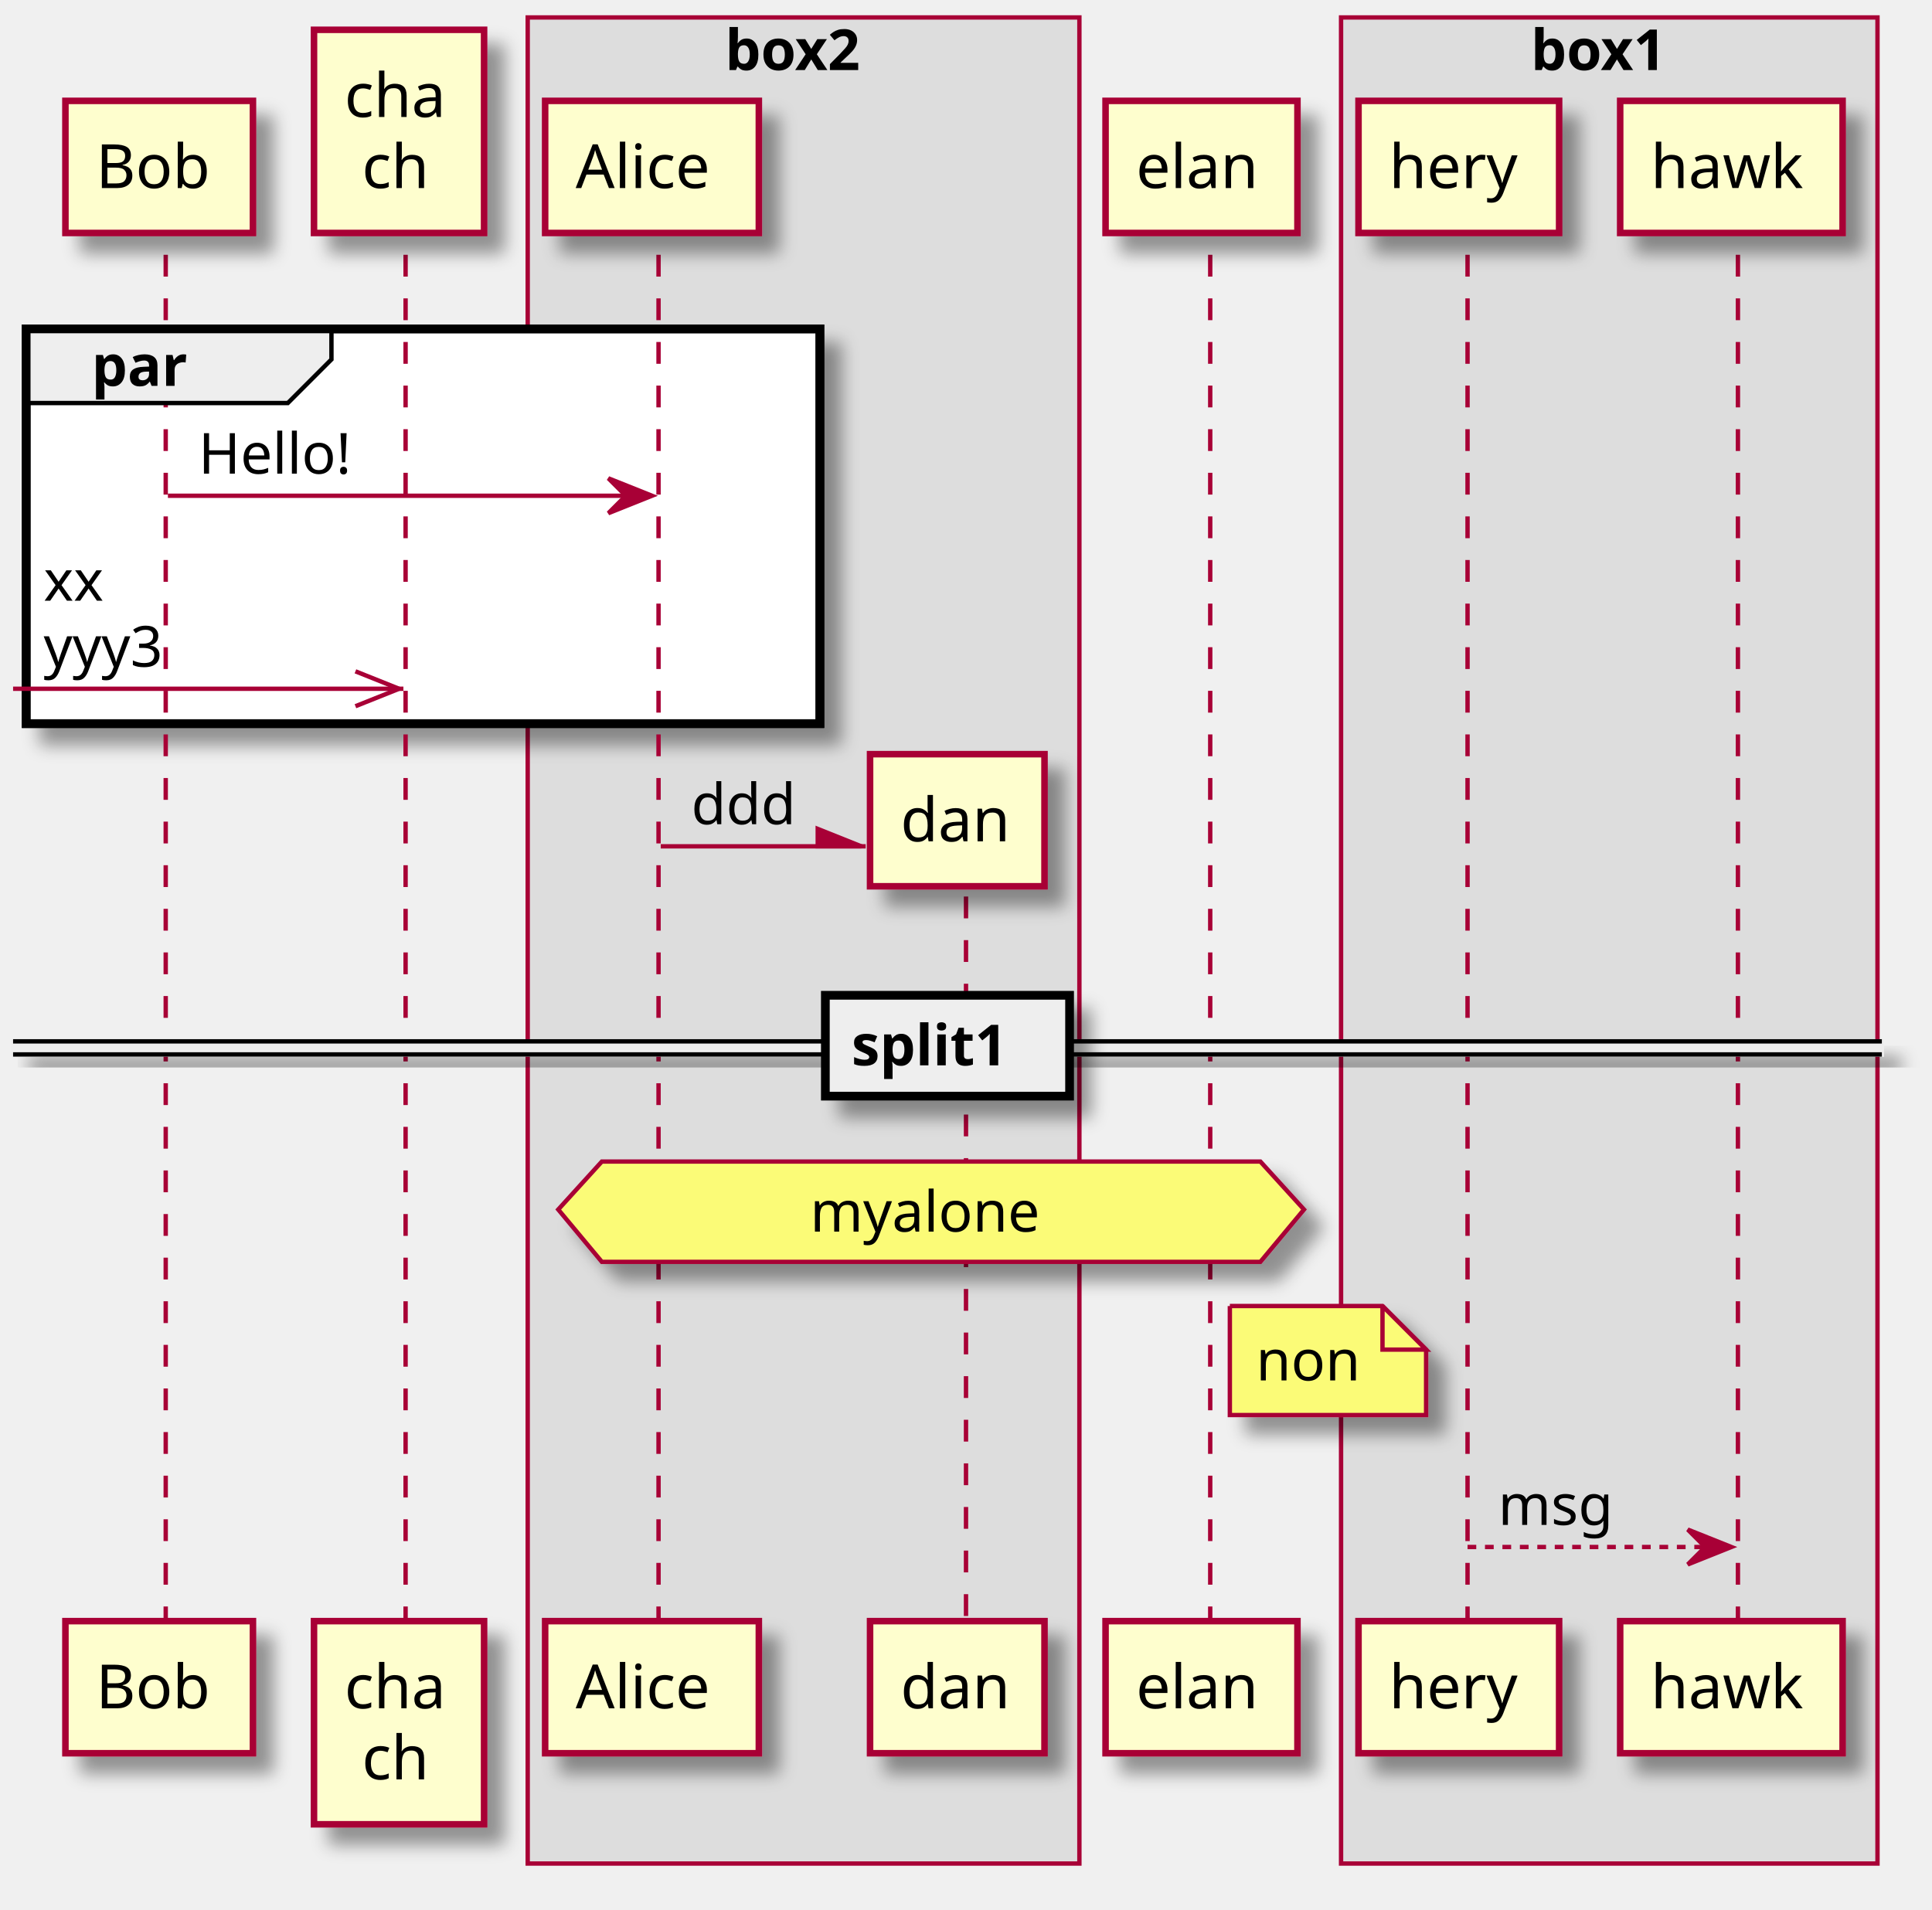
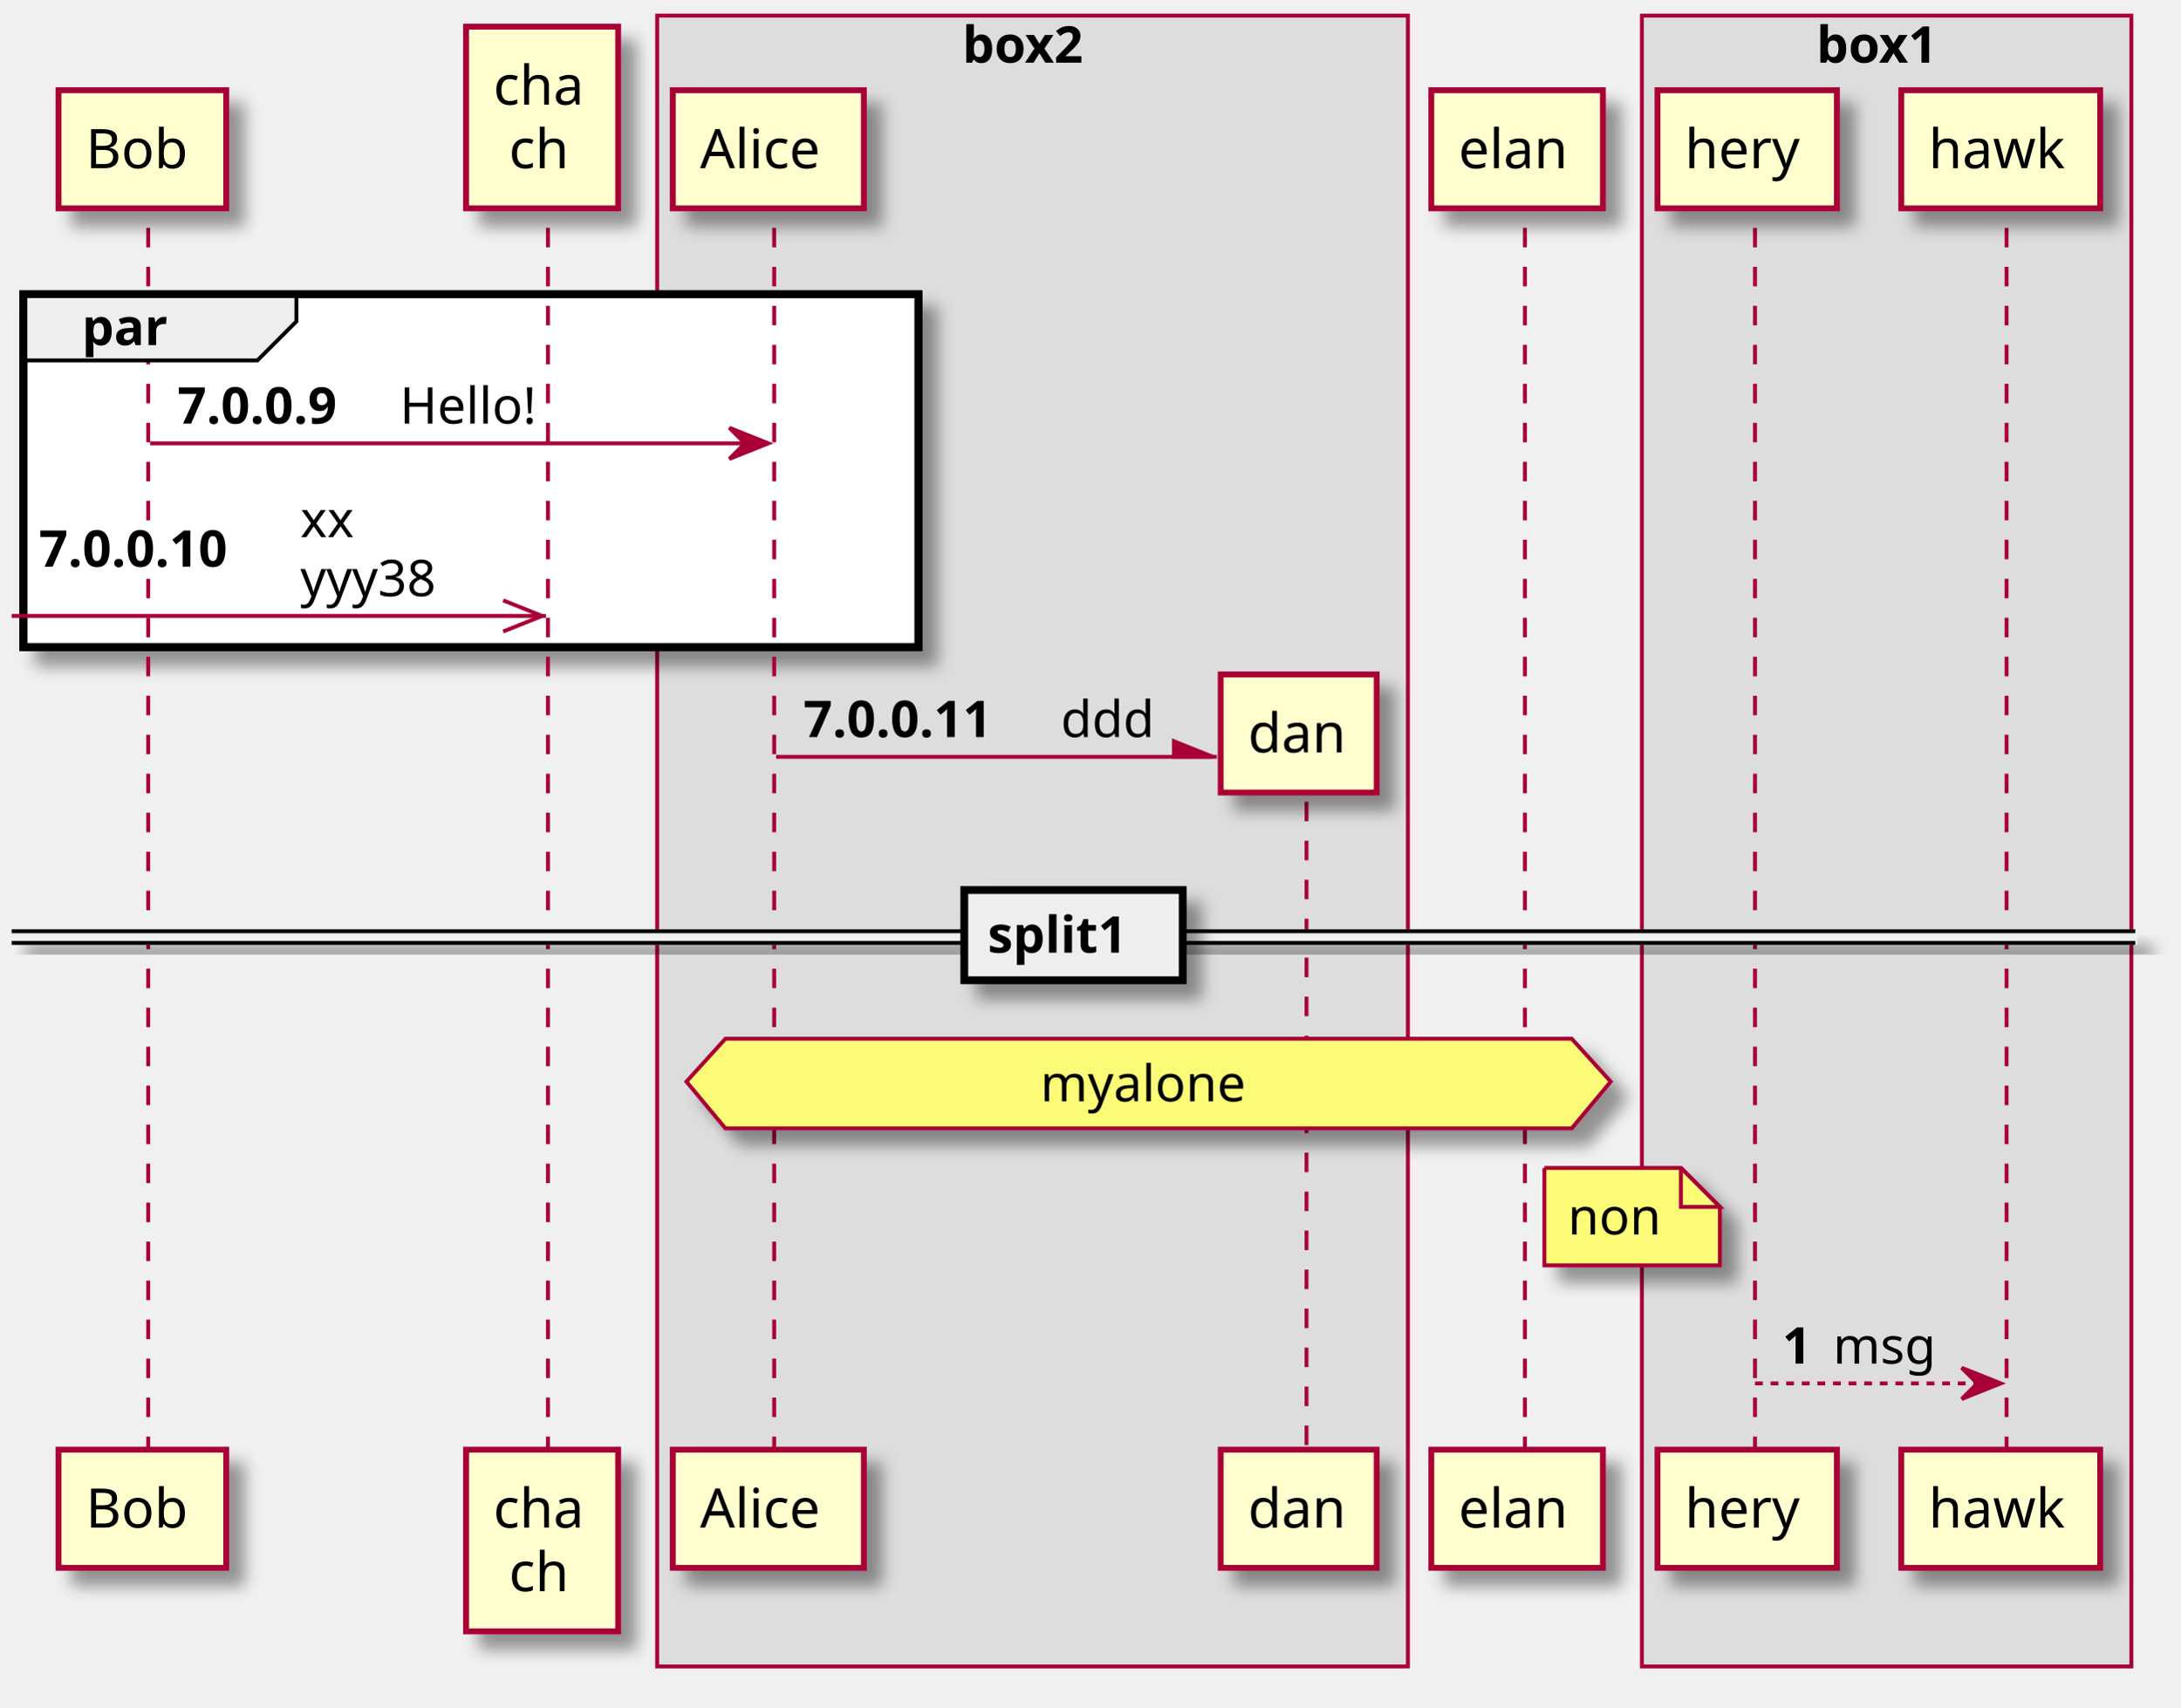
- <svg xmlns="http://www.w3.org/2000/svg" contentScriptType="application/ecmascript" contentStyleType="text/css" height="438px" preserveAspectRatio="none" style="width:443px;height:438px;" version="1.1" viewBox="0 0 443 438" width="443px" zoomAndPan="magnify">
+ <svg xmlns="http://www.w3.org/2000/svg" contentScriptType="application/ecmascript" contentStyleType="text/css" height="438px" preserveAspectRatio="none" style="width:559px;height:438px;" version="1.1" viewBox="0 0 559 438" width="559px" zoomAndPan="magnify">
  <defs>
-     <filter height="300%" id="fko2qazb2hno3" width="300%" x="-1" y="-1">
+     <filter height="300%" id="f1qtiq9mpbkkn4" width="300%" x="-1" y="-1">
      <feGaussianBlur result="blurOut" stdDeviation="2.0" />
      <feColorMatrix in="blurOut" result="blurOut2" type="matrix" values="0 0 0 0 0 0 0 0 0 0 0 0 0 0 0 0 0 0 .4 0" />
      <feOffset dx="4.0" dy="4.0" in="blurOut2" result="blurOut3" />
      <feBlend in="SourceGraphic" in2="blurOut3" mode="normal" />
    </filter>
  </defs>
  <g>
-     <rect fill="#DDDDDD" height="423.383" style="stroke: #A80036; stroke-width: 1.0;" width="126.5" x="121" y="4" />
-     <text fill="#000000" font-family="sans-serif" font-size="13" font-weight="bold" lengthAdjust="spacingAndGlyphs" textLength="36" x="166.25" y="16.067">box2</text>
-     <rect fill="#DDDDDD" height="423.383" style="stroke: #A80036; stroke-width: 1.0;" width="123" x="307.5" y="4" />
-     <text fill="#000000" font-family="sans-serif" font-size="13" font-weight="bold" lengthAdjust="spacingAndGlyphs" textLength="36" x="351" y="16.067">box1</text>
-     <rect fill="#FFFFFF" filter="url(#fko2qazb2hno3)" height="90.531" style="stroke: #000000; stroke-width: 2.0;" width="182" x="6" y="75.43" />
+     <rect fill="#DDDDDD" height="423.383" style="stroke: #A80036; stroke-width: 1.0;" width="192.5" x="168.5" y="4" />
+     <text fill="#000000" font-family="sans-serif" font-size="13" font-weight="bold" lengthAdjust="spacingAndGlyphs" textLength="36" x="246.75" y="16.067">box2</text>
+     <rect fill="#DDDDDD" height="423.383" style="stroke: #A80036; stroke-width: 1.0;" width="125.5" x="421" y="4" />
+     <text fill="#000000" font-family="sans-serif" font-size="13" font-weight="bold" lengthAdjust="spacingAndGlyphs" textLength="36" x="465.75" y="16.067">box1</text>
+     <rect fill="#FFFFFF" filter="url(#f1qtiq9mpbkkn4)" height="90.531" style="stroke: #000000; stroke-width: 2.0;" width="229.5" x="6" y="75.43" />
    <line style="stroke: #A80036; stroke-width: 1.0; stroke-dasharray: 5.0,5.0;" x1="38" x2="38" y1="58.43" y2="372.789" />
-     <line style="stroke: #A80036; stroke-width: 1.0; stroke-dasharray: 5.0,5.0;" x1="93" x2="93" y1="58.43" y2="372.789" />
-     <line style="stroke: #A80036; stroke-width: 1.0; stroke-dasharray: 5.0,5.0;" x1="151" x2="151" y1="58.43" y2="372.789" />
-     <line style="stroke: #A80036; stroke-width: 1.0; stroke-dasharray: 5.0,5.0;" x1="221.5" x2="221.5" y1="205.609" y2="372.789" />
-     <line style="stroke: #A80036; stroke-width: 1.0; stroke-dasharray: 5.0,5.0;" x1="277.5" x2="277.5" y1="58.43" y2="372.789" />
-     <line style="stroke: #A80036; stroke-width: 1.0; stroke-dasharray: 5.0,5.0;" x1="336.5" x2="336.5" y1="58.43" y2="372.789" />
-     <line style="stroke: #A80036; stroke-width: 1.0; stroke-dasharray: 5.0,5.0;" x1="398.5" x2="398.5" y1="58.43" y2="372.789" />
-     <rect fill="#FEFECE" filter="url(#fko2qazb2hno3)" height="30.297" style="stroke: #A80036; stroke-width: 1.5;" width="43" x="15" y="23.133" />
+     <line style="stroke: #A80036; stroke-width: 1.0; stroke-dasharray: 5.0,5.0;" x1="140.5" x2="140.5" y1="58.43" y2="372.789" />
+     <line style="stroke: #A80036; stroke-width: 1.0; stroke-dasharray: 5.0,5.0;" x1="198.5" x2="198.5" y1="58.43" y2="372.789" />
+     <line style="stroke: #A80036; stroke-width: 1.0; stroke-dasharray: 5.0,5.0;" x1="335" x2="335" y1="205.609" y2="372.789" />
+     <line style="stroke: #A80036; stroke-width: 1.0; stroke-dasharray: 5.0,5.0;" x1="391" x2="391" y1="58.43" y2="372.789" />
+     <line style="stroke: #A80036; stroke-width: 1.0; stroke-dasharray: 5.0,5.0;" x1="450" x2="450" y1="58.43" y2="372.789" />
+     <line style="stroke: #A80036; stroke-width: 1.0; stroke-dasharray: 5.0,5.0;" x1="514.5" x2="514.5" y1="58.43" y2="372.789" />
+     <rect fill="#FEFECE" filter="url(#f1qtiq9mpbkkn4)" height="30.297" style="stroke: #A80036; stroke-width: 1.5;" width="43" x="15" y="23.133" />
    <text fill="#000000" font-family="sans-serif" font-size="14" lengthAdjust="spacingAndGlyphs" textLength="29" x="22" y="43.128">Bob</text>
-     <rect fill="#FEFECE" filter="url(#fko2qazb2hno3)" height="30.297" style="stroke: #A80036; stroke-width: 1.5;" width="43" x="15" y="371.789" />
+     <rect fill="#FEFECE" filter="url(#f1qtiq9mpbkkn4)" height="30.297" style="stroke: #A80036; stroke-width: 1.5;" width="43" x="15" y="371.789" />
    <text fill="#000000" font-family="sans-serif" font-size="14" lengthAdjust="spacingAndGlyphs" textLength="29" x="22" y="391.784">Bob</text>
-     <rect fill="#FEFECE" filter="url(#fko2qazb2hno3)" height="46.594" style="stroke: #A80036; stroke-width: 1.5;" width="39" x="72" y="6.836" />
-     <text fill="#000000" font-family="sans-serif" font-size="14" lengthAdjust="spacingAndGlyphs" textLength="25" x="79" y="26.831">cha</text>
-     <text fill="#000000" font-family="sans-serif" font-size="14" lengthAdjust="spacingAndGlyphs" textLength="17" x="83" y="43.128">ch</text>
-     <rect fill="#FEFECE" filter="url(#fko2qazb2hno3)" height="46.594" style="stroke: #A80036; stroke-width: 1.5;" width="39" x="72" y="371.789" />
-     <text fill="#000000" font-family="sans-serif" font-size="14" lengthAdjust="spacingAndGlyphs" textLength="25" x="79" y="391.784">cha</text>
-     <text fill="#000000" font-family="sans-serif" font-size="14" lengthAdjust="spacingAndGlyphs" textLength="17" x="83" y="408.081">ch</text>
-     <rect fill="#FEFECE" filter="url(#fko2qazb2hno3)" height="30.297" style="stroke: #A80036; stroke-width: 1.5;" width="49" x="125" y="23.133" />
-     <text fill="#000000" font-family="sans-serif" font-size="14" lengthAdjust="spacingAndGlyphs" textLength="35" x="132" y="43.128">Alice</text>
-     <rect fill="#FEFECE" filter="url(#fko2qazb2hno3)" height="30.297" style="stroke: #A80036; stroke-width: 1.5;" width="49" x="125" y="371.789" />
-     <text fill="#000000" font-family="sans-serif" font-size="14" lengthAdjust="spacingAndGlyphs" textLength="35" x="132" y="391.784">Alice</text>
-     <rect fill="#FEFECE" filter="url(#fko2qazb2hno3)" height="30.297" style="stroke: #A80036; stroke-width: 1.5;" width="40" x="199.5" y="371.789" />
-     <text fill="#000000" font-family="sans-serif" font-size="14" lengthAdjust="spacingAndGlyphs" textLength="26" x="206.5" y="391.784">dan</text>
-     <rect fill="#FEFECE" filter="url(#fko2qazb2hno3)" height="30.297" style="stroke: #A80036; stroke-width: 1.5;" width="44" x="253.5" y="23.133" />
-     <text fill="#000000" font-family="sans-serif" font-size="14" lengthAdjust="spacingAndGlyphs" textLength="30" x="260.5" y="43.128">elan</text>
-     <rect fill="#FEFECE" filter="url(#fko2qazb2hno3)" height="30.297" style="stroke: #A80036; stroke-width: 1.5;" width="44" x="253.5" y="371.789" />
-     <text fill="#000000" font-family="sans-serif" font-size="14" lengthAdjust="spacingAndGlyphs" textLength="30" x="260.5" y="391.784">elan</text>
-     <rect fill="#FEFECE" filter="url(#fko2qazb2hno3)" height="30.297" style="stroke: #A80036; stroke-width: 1.5;" width="46" x="311.5" y="23.133" />
-     <text fill="#000000" font-family="sans-serif" font-size="14" lengthAdjust="spacingAndGlyphs" textLength="32" x="318.5" y="43.128">hery</text>
-     <rect fill="#FEFECE" filter="url(#fko2qazb2hno3)" height="30.297" style="stroke: #A80036; stroke-width: 1.5;" width="46" x="311.5" y="371.789" />
-     <text fill="#000000" font-family="sans-serif" font-size="14" lengthAdjust="spacingAndGlyphs" textLength="32" x="318.5" y="391.784">hery</text>
-     <rect fill="#FEFECE" filter="url(#fko2qazb2hno3)" height="30.297" style="stroke: #A80036; stroke-width: 1.5;" width="51" x="371.5" y="23.133" />
-     <text fill="#000000" font-family="sans-serif" font-size="14" lengthAdjust="spacingAndGlyphs" textLength="37" x="378.5" y="43.128">hawk</text>
-     <rect fill="#FEFECE" filter="url(#fko2qazb2hno3)" height="30.297" style="stroke: #A80036; stroke-width: 1.5;" width="51" x="371.5" y="371.789" />
-     <text fill="#000000" font-family="sans-serif" font-size="14" lengthAdjust="spacingAndGlyphs" textLength="37" x="378.5" y="391.784">hawk</text>
+     <rect fill="#FEFECE" filter="url(#f1qtiq9mpbkkn4)" height="46.594" style="stroke: #A80036; stroke-width: 1.5;" width="39" x="119.5" y="6.836" />
+     <text fill="#000000" font-family="sans-serif" font-size="14" lengthAdjust="spacingAndGlyphs" textLength="25" x="126.5" y="26.831">cha</text>
+     <text fill="#000000" font-family="sans-serif" font-size="14" lengthAdjust="spacingAndGlyphs" textLength="17" x="130.5" y="43.128">ch</text>
+     <rect fill="#FEFECE" filter="url(#f1qtiq9mpbkkn4)" height="46.594" style="stroke: #A80036; stroke-width: 1.5;" width="39" x="119.5" y="371.789" />
+     <text fill="#000000" font-family="sans-serif" font-size="14" lengthAdjust="spacingAndGlyphs" textLength="25" x="126.5" y="391.784">cha</text>
+     <text fill="#000000" font-family="sans-serif" font-size="14" lengthAdjust="spacingAndGlyphs" textLength="17" x="130.5" y="408.081">ch</text>
+     <rect fill="#FEFECE" filter="url(#f1qtiq9mpbkkn4)" height="30.297" style="stroke: #A80036; stroke-width: 1.5;" width="49" x="172.5" y="23.133" />
+     <text fill="#000000" font-family="sans-serif" font-size="14" lengthAdjust="spacingAndGlyphs" textLength="35" x="179.5" y="43.128">Alice</text>
+     <rect fill="#FEFECE" filter="url(#f1qtiq9mpbkkn4)" height="30.297" style="stroke: #A80036; stroke-width: 1.5;" width="49" x="172.5" y="371.789" />
+     <text fill="#000000" font-family="sans-serif" font-size="14" lengthAdjust="spacingAndGlyphs" textLength="35" x="179.5" y="391.784">Alice</text>
+     <rect fill="#FEFECE" filter="url(#f1qtiq9mpbkkn4)" height="30.297" style="stroke: #A80036; stroke-width: 1.5;" width="40" x="313" y="371.789" />
+     <text fill="#000000" font-family="sans-serif" font-size="14" lengthAdjust="spacingAndGlyphs" textLength="26" x="320" y="391.784">dan</text>
+     <rect fill="#FEFECE" filter="url(#f1qtiq9mpbkkn4)" height="30.297" style="stroke: #A80036; stroke-width: 1.5;" width="44" x="367" y="23.133" />
+     <text fill="#000000" font-family="sans-serif" font-size="14" lengthAdjust="spacingAndGlyphs" textLength="30" x="374" y="43.128">elan</text>
+     <rect fill="#FEFECE" filter="url(#f1qtiq9mpbkkn4)" height="30.297" style="stroke: #A80036; stroke-width: 1.5;" width="44" x="367" y="371.789" />
+     <text fill="#000000" font-family="sans-serif" font-size="14" lengthAdjust="spacingAndGlyphs" textLength="30" x="374" y="391.784">elan</text>
+     <rect fill="#FEFECE" filter="url(#f1qtiq9mpbkkn4)" height="30.297" style="stroke: #A80036; stroke-width: 1.5;" width="46" x="425" y="23.133" />
+     <text fill="#000000" font-family="sans-serif" font-size="14" lengthAdjust="spacingAndGlyphs" textLength="32" x="432" y="43.128">hery</text>
+     <rect fill="#FEFECE" filter="url(#f1qtiq9mpbkkn4)" height="30.297" style="stroke: #A80036; stroke-width: 1.5;" width="46" x="425" y="371.789" />
+     <text fill="#000000" font-family="sans-serif" font-size="14" lengthAdjust="spacingAndGlyphs" textLength="32" x="432" y="391.784">hery</text>
+     <rect fill="#FEFECE" filter="url(#f1qtiq9mpbkkn4)" height="30.297" style="stroke: #A80036; stroke-width: 1.5;" width="51" x="487.5" y="23.133" />
+     <text fill="#000000" font-family="sans-serif" font-size="14" lengthAdjust="spacingAndGlyphs" textLength="37" x="494.5" y="43.128">hawk</text>
+     <rect fill="#FEFECE" filter="url(#f1qtiq9mpbkkn4)" height="30.297" style="stroke: #A80036; stroke-width: 1.5;" width="51" x="487.5" y="371.789" />
+     <text fill="#000000" font-family="sans-serif" font-size="14" lengthAdjust="spacingAndGlyphs" textLength="37" x="494.5" y="391.784">hawk</text>
    <path d="M6,75.43 L76,75.43 L76,82.43 L66,92.43 L6,92.43 L6,75.43 " fill="#EEEEEE" style="stroke: #000000; stroke-width: 1.0;" />
-     <rect fill="none" height="90.531" style="stroke: #000000; stroke-width: 2.0;" width="182" x="6" y="75.43" />
+     <rect fill="none" height="90.531" style="stroke: #000000; stroke-width: 2.0;" width="229.5" x="6" y="75.43" />
    <text fill="#000000" font-family="sans-serif" font-size="13" font-weight="bold" lengthAdjust="spacingAndGlyphs" textLength="25" x="21" y="88.497">par</text>
-     <polygon fill="#A80036" points="139.5,109.695,149.5,113.695,139.5,117.695,143.5,113.695" style="stroke: #A80036; stroke-width: 1.0;" />
-     <line style="stroke: #A80036; stroke-width: 1.0;" x1="38.5" x2="145.5" y1="113.695" y2="113.695" />
-     <text fill="#000000" font-family="sans-serif" font-size="13" lengthAdjust="spacingAndGlyphs" textLength="36" x="45.5" y="108.629">Hello!</text>
-     <line style="stroke: #A80036; stroke-width: 1.0;" x1="91.5" x2="81.5" y1="157.961" y2="153.961" />
-     <line style="stroke: #A80036; stroke-width: 1.0;" x1="91.5" x2="81.5" y1="157.961" y2="161.961" />
-     <line style="stroke: #A80036; stroke-width: 1.0;" x1="3" x2="92.5" y1="157.961" y2="157.961" />
-     <text fill="#000000" font-family="sans-serif" font-size="13" lengthAdjust="spacingAndGlyphs" textLength="16" x="10" y="137.762">xx</text>
-     <text fill="#000000" font-family="sans-serif" font-size="13" lengthAdjust="spacingAndGlyphs" textLength="32" x="10" y="152.895">yyy3</text>
-     <polygon fill="#A80036" points="187.5,190.094,197.5,194.094,187.5,194.094" style="stroke: #A80036; stroke-width: 1.0;" />
-     <line style="stroke: #A80036; stroke-width: 1.0;" x1="151.5" x2="198.5" y1="194.094" y2="194.094" />
-     <text fill="#000000" font-family="sans-serif" font-size="13" lengthAdjust="spacingAndGlyphs" textLength="24" x="158.5" y="189.028">ddd</text>
-     <rect fill="#FEFECE" filter="url(#fko2qazb2hno3)" height="30.297" style="stroke: #A80036; stroke-width: 1.5;" width="40" x="199.5" y="172.961" />
-     <text fill="#000000" font-family="sans-serif" font-size="14" lengthAdjust="spacingAndGlyphs" textLength="26" x="206.5" y="192.956">dan</text>
-     <rect fill="#EEEEEE" filter="url(#fko2qazb2hno3)" height="3" style="stroke: #EEEEEE; stroke-width: 1.0;" width="428.5" x="3" y="238.824" />
-     <line style="stroke: #000000; stroke-width: 1.0;" x1="3" x2="431.5" y1="238.824" y2="238.824" />
-     <line style="stroke: #000000; stroke-width: 1.0;" x1="3" x2="431.5" y1="241.824" y2="241.824" />
-     <rect fill="#EEEEEE" filter="url(#fko2qazb2hno3)" height="23.133" style="stroke: #000000; stroke-width: 2.0;" width="56" x="189.25" y="228.258" />
-     <text fill="#000000" font-family="sans-serif" font-size="13" font-weight="bold" lengthAdjust="spacingAndGlyphs" textLength="42" x="195.25" y="244.325">split1</text>
-     <polygon fill="#FBFB77" filter="url(#fko2qazb2hno3)" points="138,266.391,289,266.391,299,277.391,289,289.391,138,289.391,128,277.391,138,266.391" style="stroke: #A80036; stroke-width: 1.0;" />
-     <text fill="#000000" font-family="sans-serif" font-size="13" lengthAdjust="spacingAndGlyphs" textLength="56" x="185.75" y="282.457">myalone</text>
-     <path d="M282,299.523 L282,324.523 L327,324.523 L327,309.523 L317,299.523 L282,299.523 " fill="#FBFB77" filter="url(#fko2qazb2hno3)" style="stroke: #A80036; stroke-width: 1.0;" />
-     <path d="M317,299.523 L317,309.523 L327,309.523 L317,299.523 " fill="#FBFB77" style="stroke: #A80036; stroke-width: 1.0;" />
-     <text fill="#000000" font-family="sans-serif" font-size="13" lengthAdjust="spacingAndGlyphs" textLength="24" x="288" y="316.59">non</text>
-     <polygon fill="#A80036" points="387,350.789,397,354.789,387,358.789,391,354.789" style="stroke: #A80036; stroke-width: 1.0;" />
-     <line style="stroke: #A80036; stroke-width: 1.0; stroke-dasharray: 2.0,2.0;" x1="336.5" x2="393" y1="354.789" y2="354.789" />
-     <text fill="#000000" font-family="sans-serif" font-size="13" lengthAdjust="spacingAndGlyphs" textLength="28" x="343.5" y="349.723">msg</text> hawk:msg
+     <polygon fill="#A80036" points="187,109.695,197,113.695,187,117.695,191,113.695" style="stroke: #A80036; stroke-width: 1.0;" />
+     <line style="stroke: #A80036; stroke-width: 1.0;" x1="38.5" x2="193" y1="113.695" y2="113.695" />
+     <text fill="#000000" font-family="sans-serif" font-size="13" font-weight="bold" lengthAdjust="spacingAndGlyphs" textLength="53" x="45.5" y="108.629">7.0.0.9</text>
+     <text fill="#000000" font-family="sans-serif" font-size="13" lengthAdjust="spacingAndGlyphs" textLength="36" x="102.5" y="108.629">Hello!</text>
+     <line style="stroke: #A80036; stroke-width: 1.0;" x1="139" x2="129" y1="157.961" y2="153.961" />
+     <line style="stroke: #A80036; stroke-width: 1.0;" x1="139" x2="129" y1="157.961" y2="161.961" />
+     <line style="stroke: #A80036; stroke-width: 1.0;" x1="3" x2="140" y1="157.961" y2="157.961" />
+     <text fill="#000000" font-family="sans-serif" font-size="13" font-weight="bold" lengthAdjust="spacingAndGlyphs" textLength="63" x="10" y="145.329">7.0.0.10</text>
+     <text fill="#000000" font-family="sans-serif" font-size="13" lengthAdjust="spacingAndGlyphs" textLength="16" x="77" y="137.762">xx</text>
+     <text fill="#000000" font-family="sans-serif" font-size="13" lengthAdjust="spacingAndGlyphs" textLength="40" x="77" y="152.895">yyy38</text>
+     <polygon fill="#A80036" points="301,190.094,311,194.094,301,194.094" style="stroke: #A80036; stroke-width: 1.0;" />
+     <line style="stroke: #A80036; stroke-width: 1.0;" x1="199" x2="312" y1="194.094" y2="194.094" />
+     <text fill="#000000" font-family="sans-serif" font-size="13" font-weight="bold" lengthAdjust="spacingAndGlyphs" textLength="62" x="206" y="189.028">7.0.0.11</text>
+     <text fill="#000000" font-family="sans-serif" font-size="13" lengthAdjust="spacingAndGlyphs" textLength="24" x="272" y="189.028">ddd</text>
+     <rect fill="#FEFECE" filter="url(#f1qtiq9mpbkkn4)" height="30.297" style="stroke: #A80036; stroke-width: 1.5;" width="40" x="313" y="172.961" />
+     <text fill="#000000" font-family="sans-serif" font-size="14" lengthAdjust="spacingAndGlyphs" textLength="26" x="320" y="192.956">dan</text>
+     <rect fill="#EEEEEE" filter="url(#f1qtiq9mpbkkn4)" height="3" style="stroke: #EEEEEE; stroke-width: 1.0;" width="544.5" x="3" y="238.824" />
+     <line style="stroke: #000000; stroke-width: 1.0;" x1="3" x2="547.5" y1="238.824" y2="238.824" />
+     <line style="stroke: #000000; stroke-width: 1.0;" x1="3" x2="547.5" y1="241.824" y2="241.824" />
+     <rect fill="#EEEEEE" filter="url(#f1qtiq9mpbkkn4)" height="23.133" style="stroke: #000000; stroke-width: 2.0;" width="56" x="247.25" y="228.258" />
+     <text fill="#000000" font-family="sans-serif" font-size="13" font-weight="bold" lengthAdjust="spacingAndGlyphs" textLength="42" x="253.25" y="244.325">split1</text>
+     <polygon fill="#FBFB77" filter="url(#f1qtiq9mpbkkn4)" points="186,266.391,403,266.391,413,277.391,403,289.391,186,289.391,176,277.391,186,266.391" style="stroke: #A80036; stroke-width: 1.0;" />
+     <text fill="#000000" font-family="sans-serif" font-size="13" lengthAdjust="spacingAndGlyphs" textLength="56" x="266.75" y="282.457">myalone</text>
+     <path d="M396,299.523 L396,324.523 L441,324.523 L441,309.523 L431,299.523 L396,299.523 " fill="#FBFB77" filter="url(#f1qtiq9mpbkkn4)" style="stroke: #A80036; stroke-width: 1.0;" />
+     <path d="M431,299.523 L431,309.523 L441,309.523 L431,299.523 " fill="#FBFB77" style="stroke: #A80036; stroke-width: 1.0;" />
+     <text fill="#000000" font-family="sans-serif" font-size="13" lengthAdjust="spacingAndGlyphs" textLength="24" x="402" y="316.59">non</text>
+     <polygon fill="#A80036" points="503,350.789,513,354.789,503,358.789,507,354.789" style="stroke: #A80036; stroke-width: 1.0;" />
+     <line style="stroke: #A80036; stroke-width: 1.0; stroke-dasharray: 2.0,2.0;" x1="450" x2="509" y1="354.789" y2="354.789" />
+     <text fill="#000000" font-family="sans-serif" font-size="13" font-weight="bold" lengthAdjust="spacingAndGlyphs" textLength="9" x="457" y="349.723">1</text>
+     <text fill="#000000" font-family="sans-serif" font-size="13" lengthAdjust="spacingAndGlyphs" textLength="28" x="470" y="349.723">msg</text> hawk:msg
end box
@enduml

@startuml
+ autonumber 7.0.0.9
par
Bob -&gt; Alice: Hello!
-&gt;&gt;"cha\nch" : xx\nyyy3
end
create dan
Alice -\dan :ddd
- 
+ autonumber
==split1==
box box2
participant Alice
participant dan
end box

participant elan
hnote over elan,Alice : myalone
note right elan : non

box box1
participant hery
participant hawk
hery --&gt; hawk:msg
end box
@enduml

- PlantUML version 1.2020.10(Sun May 17 09:35:57 UTC 2020)
+ PlantUML version 1.2020.10(Sun May 17 09:48:49 UTC 2020)
(GPL source distribution)
Java Runtime: Java(TM) SE Runtime Environment
JVM: Java HotSpot(TM) 64-Bit Server VM
- Java Version: 14.0.1+7
Operating System: Linux
Default Encoding: UTF-8
Language: en
Country: US
--&gt;</g>
</svg>
